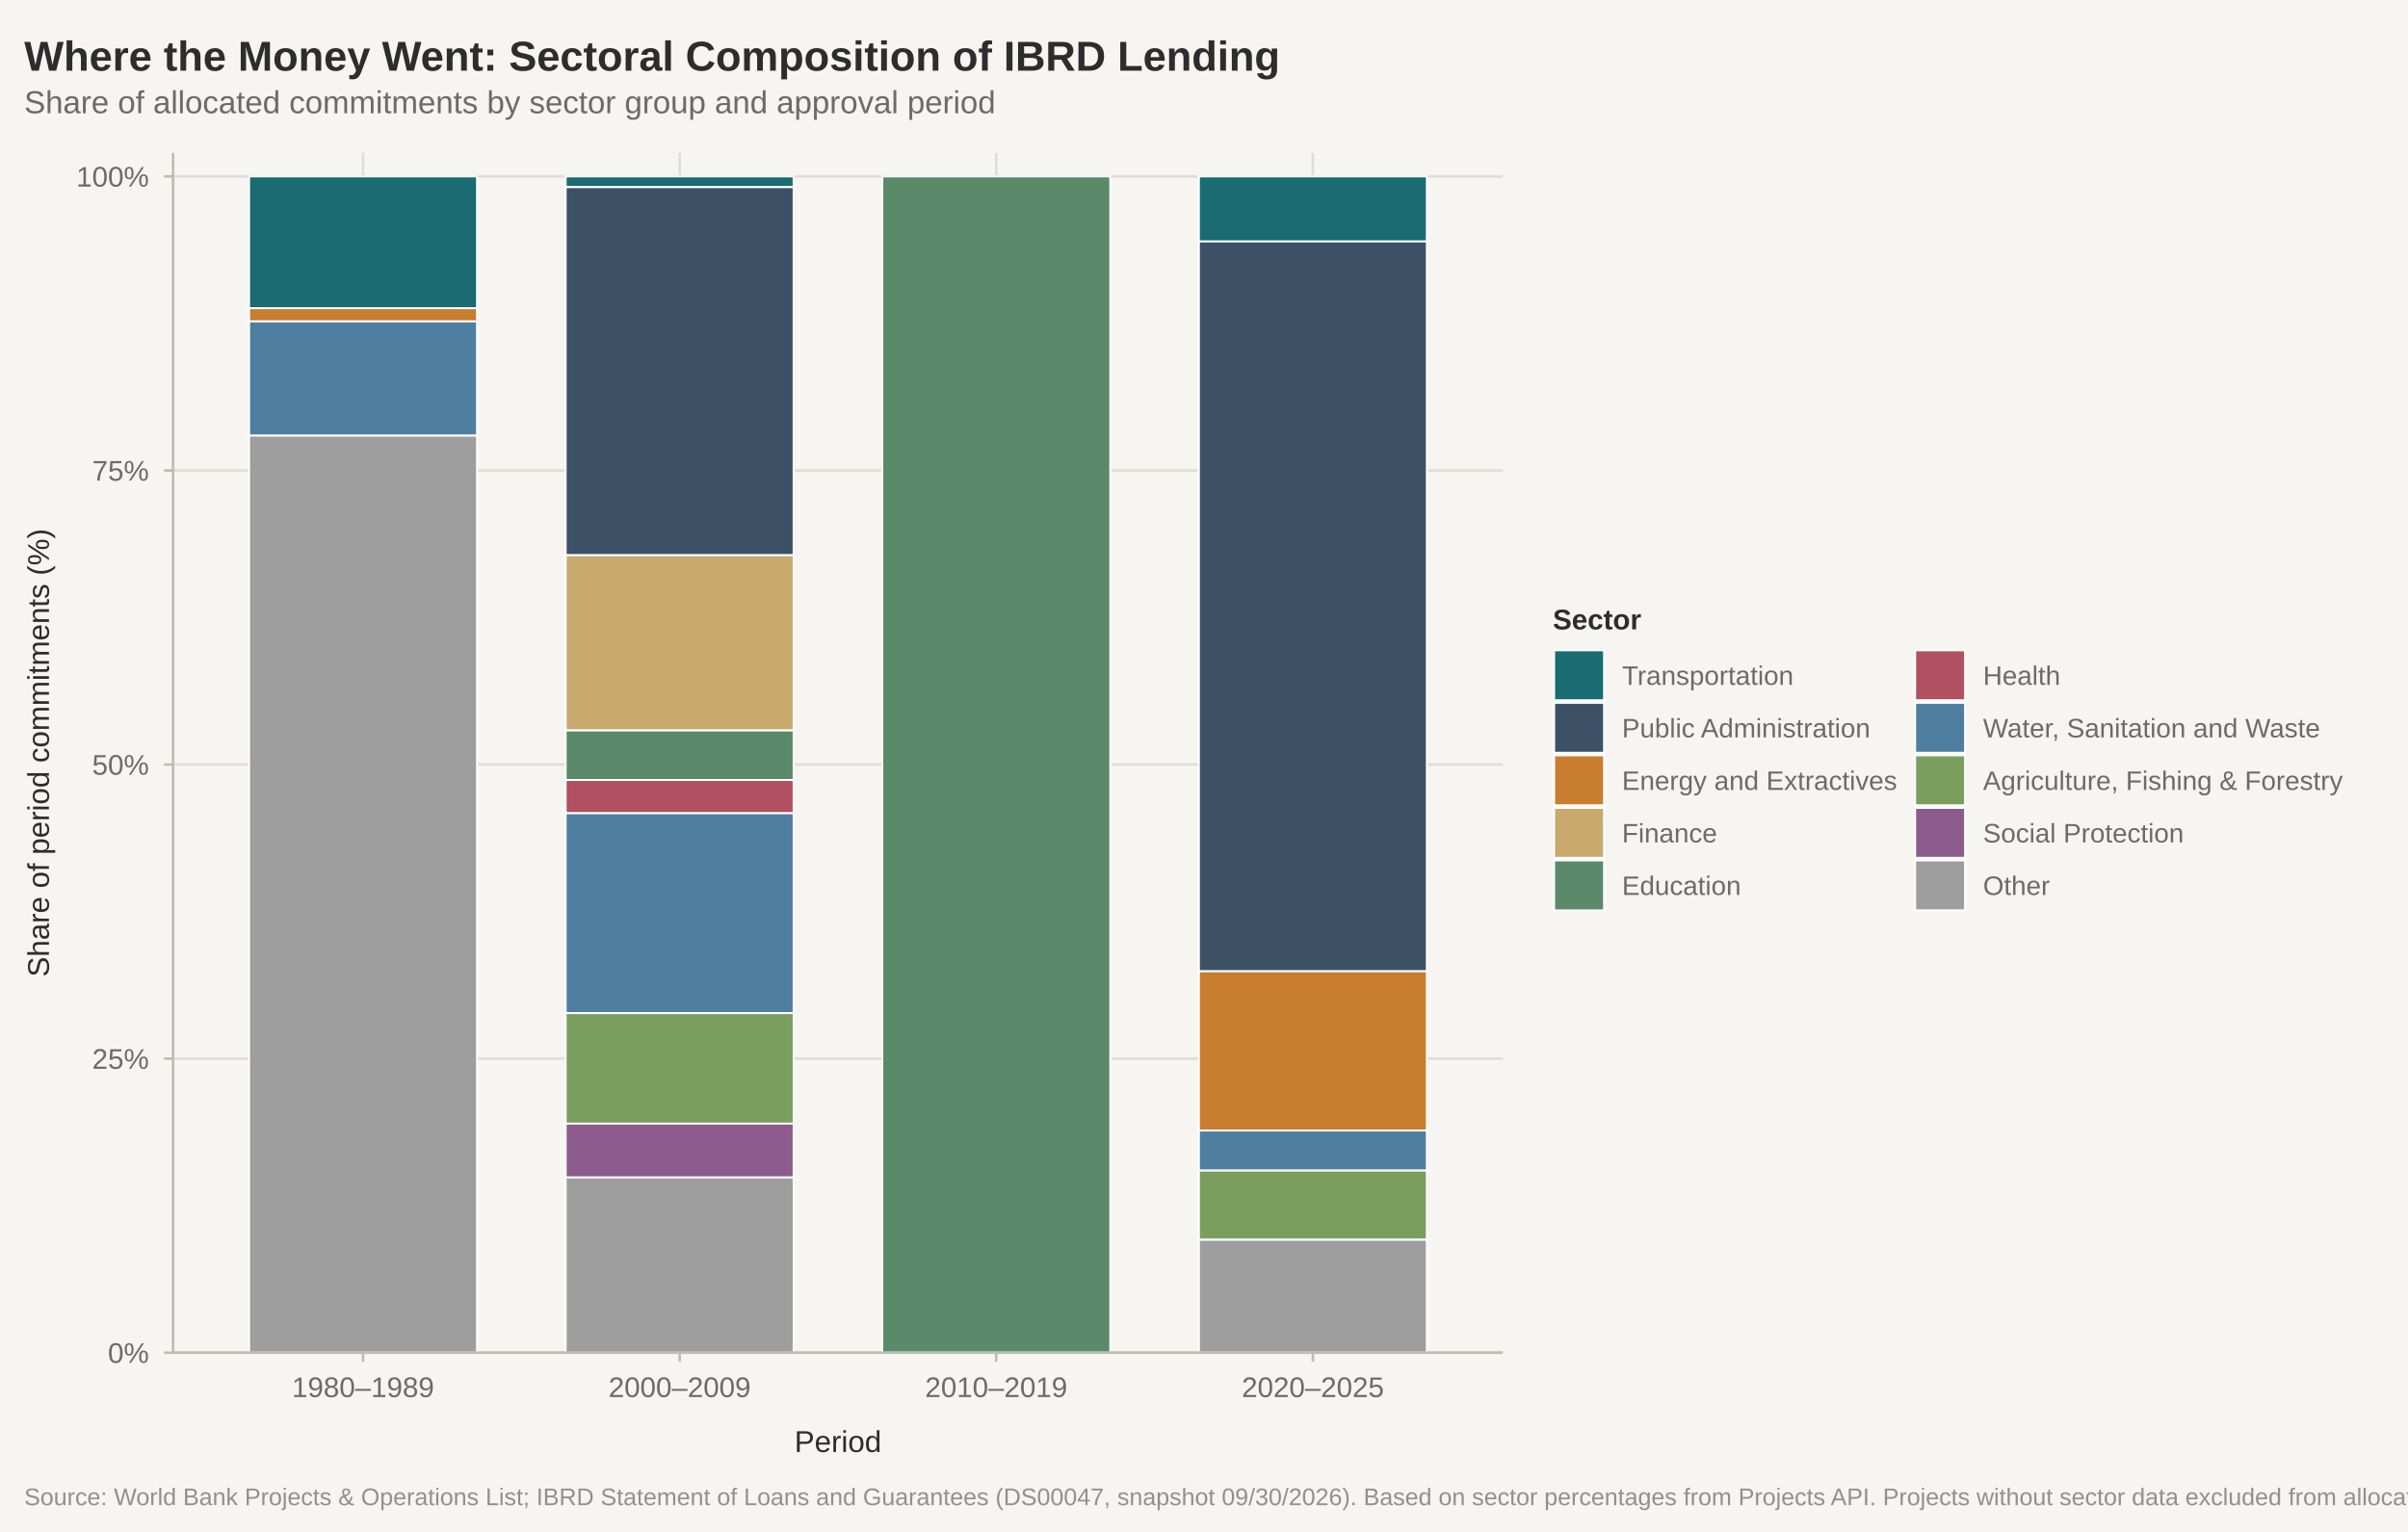
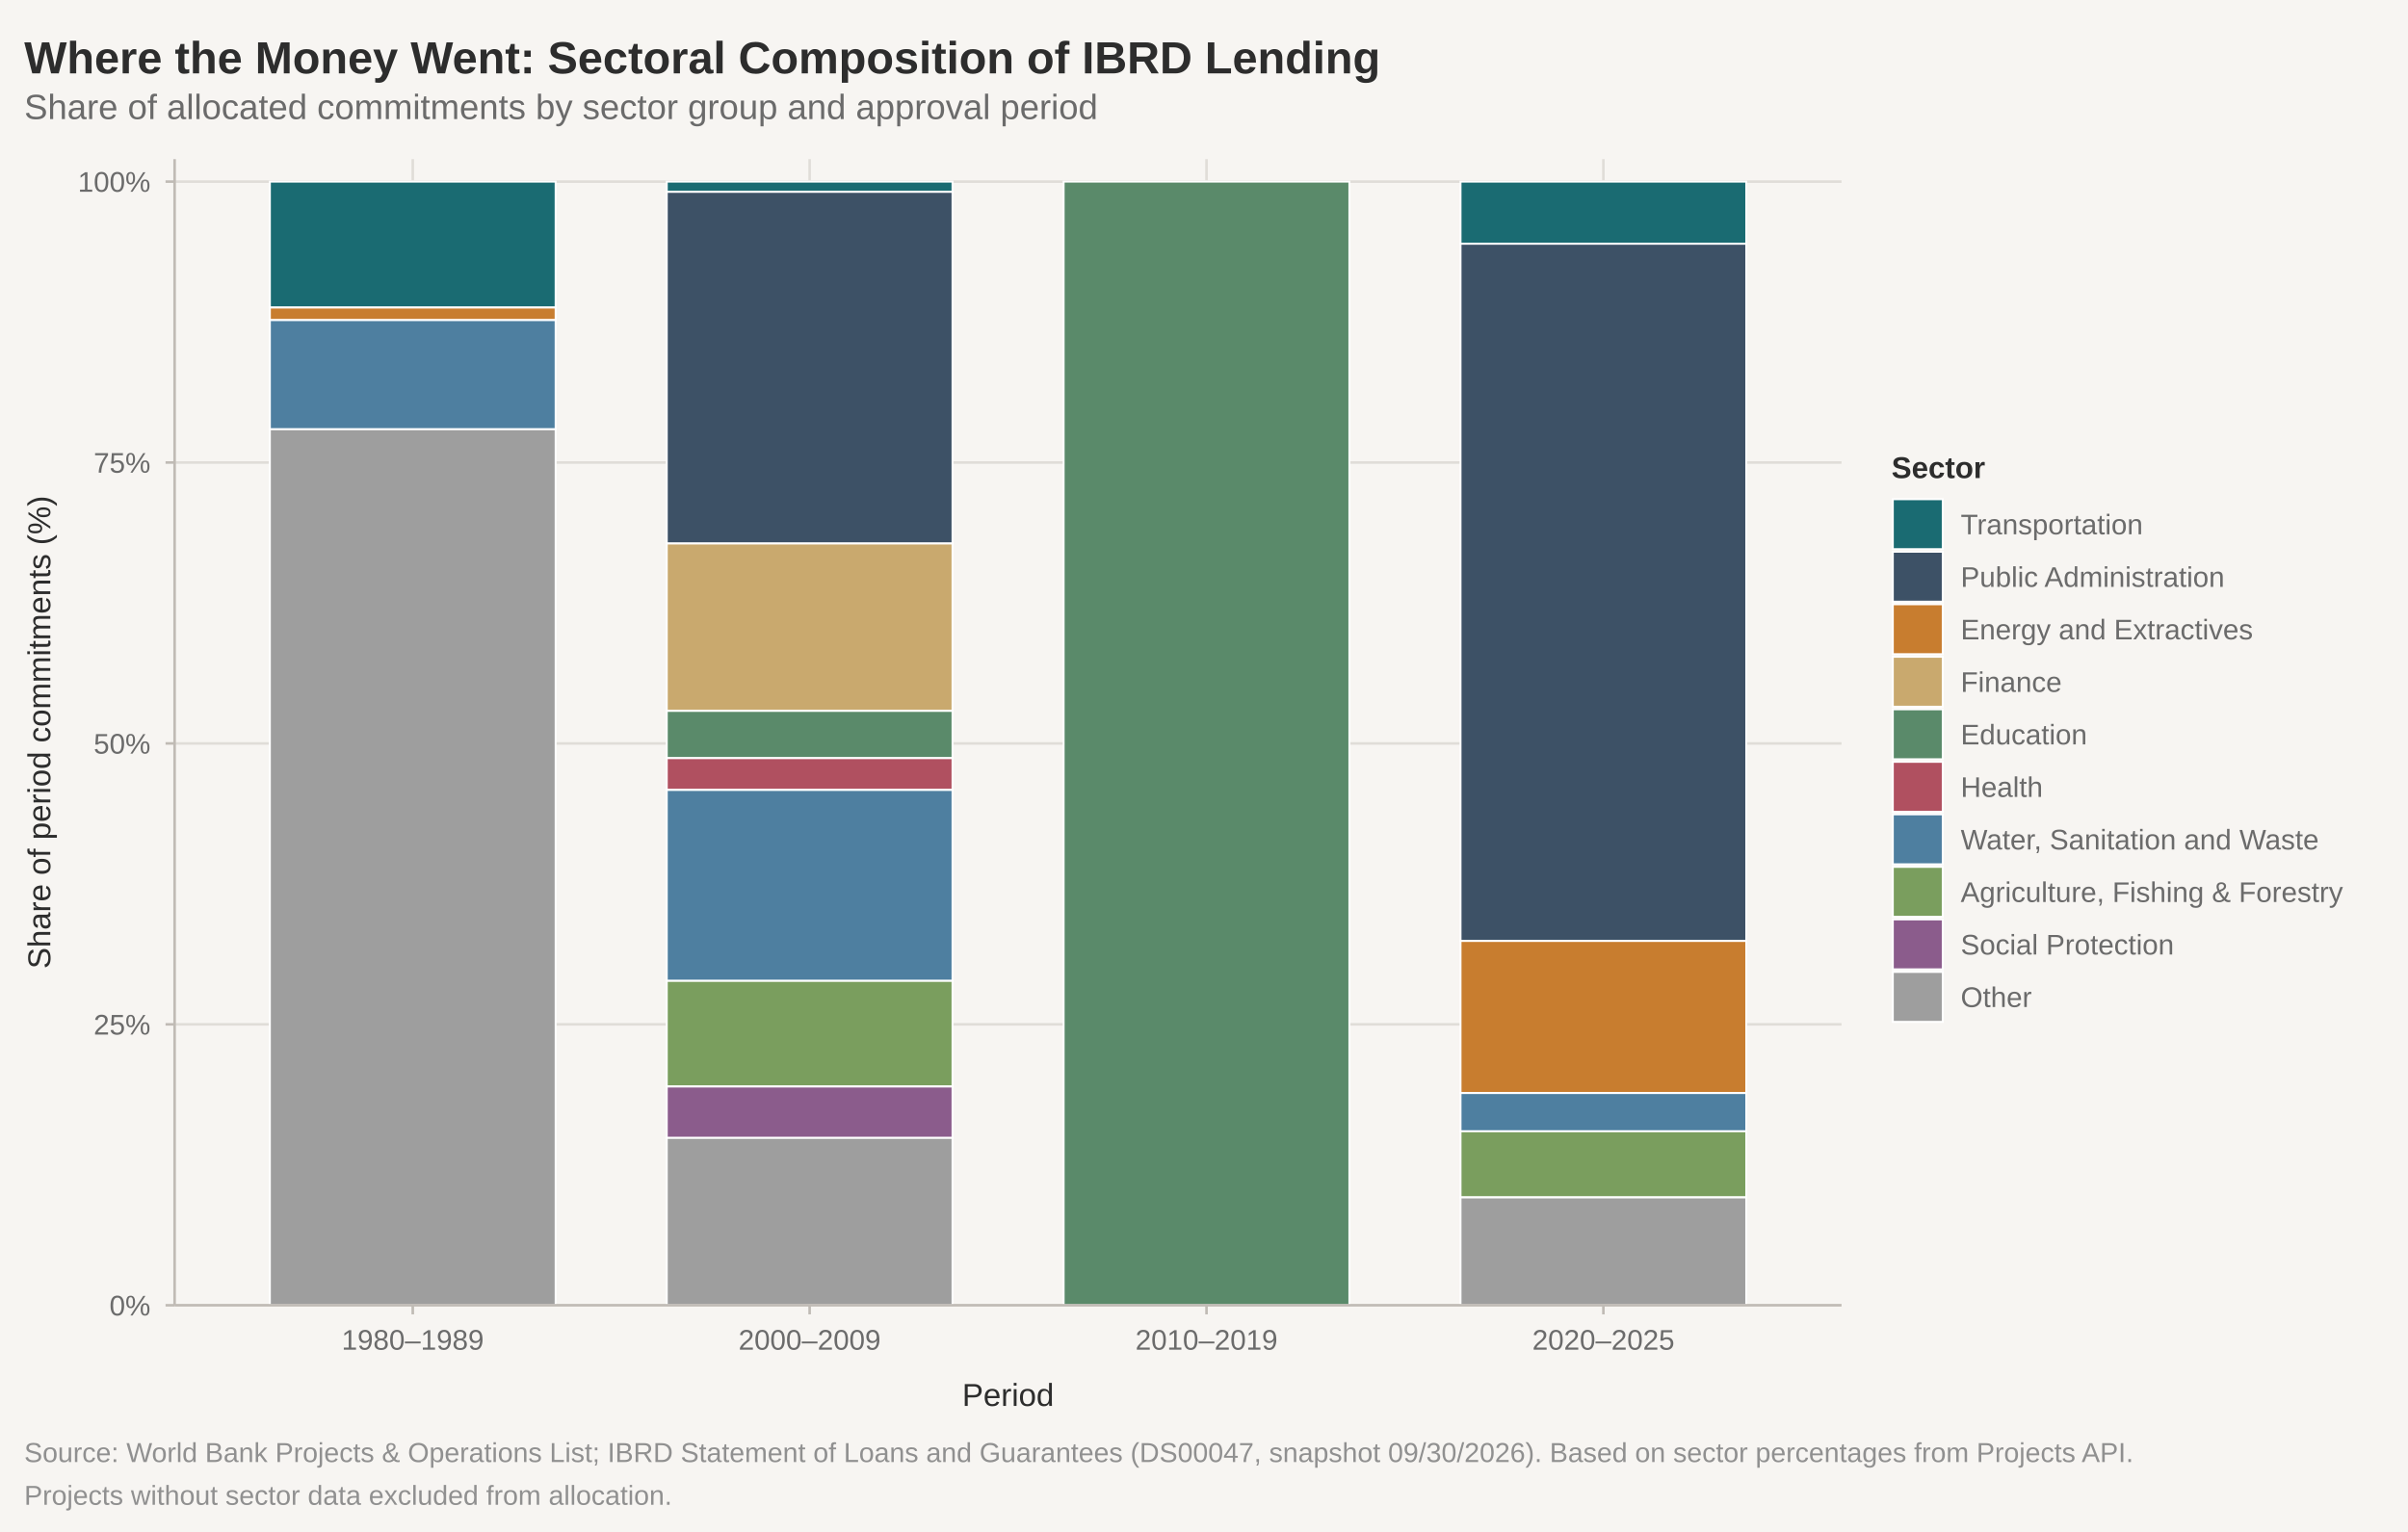
<svg xmlns="http://www.w3.org/2000/svg" class="svglite" width="792.00pt" height="504.00pt" viewBox="0 0 792.00 504.00">
  <defs>
    <style type="text/css">
    .svglite line, .svglite polyline, .svglite polygon, .svglite path, .svglite rect, .svglite circle {
      fill: none;
      stroke: #000000;
      stroke-linecap: round;
      stroke-linejoin: round;
      stroke-miterlimit: 10.00;
    }
    .svglite text {
      white-space: pre;
    }
  </style>
  </defs>
  <rect width="100%" height="100%" style="stroke: none; fill: #F7F5F2;" />
  <defs>
    <clipPath id="cpMC4wMHw3OTIuMDB8MC4wMHw1MDQuMDA=">
      <rect x="0.00" y="0.00" width="792.00" height="504.00" />
    </clipPath>
  </defs>
  <g clip-path="url(#cpMC4wMHw3OTIuMDB8MC4wMHw1MDQuMDA=)">
-     <rect x="0.00" y="0.00" width="792.00" height="504.00" style="stroke-width: 1.07; stroke: none; fill: #F7F5F2;" />
+     <rect x="0" y="-0" width="792.00" height="504.00" style="stroke-width: 1.07; stroke: none; fill: #F7F5F2;" />
  </g>
  <defs>
-     <clipPath id="cpNTYuOTN8NDk0LjI5fDUwLjMwfDQ0NS4wMw==">
-       <rect x="56.93" y="50.30" width="437.36" height="394.73" />
+     <clipPath id="cpNTcuNDN8NjA1LjY4fDUyLjM1fDQyOS40NA==">
+       <rect x="57.43" y="52.35" width="548.25" height="377.08" />
    </clipPath>
  </defs>
-   <g clip-path="url(#cpNTYuOTN8NDk0LjI5fDUwLjMwfDQ0NS4wMw==)">
-     <rect x="56.93" y="50.30" width="437.36" height="394.73" style="stroke-width: 1.07; stroke: none; fill: #F7F5F2;" />
-     <polyline points="56.93,445.03 494.29,445.03 " style="stroke-width: 0.85; stroke: #E0DDD8; stroke-linecap: butt;" />
-     <polyline points="56.93,348.29 494.29,348.29 " style="stroke-width: 0.85; stroke: #E0DDD8; stroke-linecap: butt;" />
-     <polyline points="56.93,251.54 494.29,251.54 " style="stroke-width: 0.85; stroke: #E0DDD8; stroke-linecap: butt;" />
-     <polyline points="56.93,154.79 494.29,154.79 " style="stroke-width: 0.85; stroke: #E0DDD8; stroke-linecap: butt;" />
-     <polyline points="56.93,58.04 494.29,58.04 " style="stroke-width: 0.85; stroke: #E0DDD8; stroke-linecap: butt;" />
-     <polyline points="119.41,445.03 119.41,50.30 " style="stroke-width: 0.85; stroke: #E0DDD8; stroke-linecap: butt;" />
-     <polyline points="223.54,445.03 223.54,50.30 " style="stroke-width: 0.85; stroke: #E0DDD8; stroke-linecap: butt;" />
-     <polyline points="327.67,445.03 327.67,50.30 " style="stroke-width: 0.85; stroke: #E0DDD8; stroke-linecap: butt;" />
-     <polyline points="431.81,445.03 431.81,50.30 " style="stroke-width: 0.85; stroke: #E0DDD8; stroke-linecap: butt;" />
-     <rect x="81.92" y="58.04" width="74.98" height="43.37" style="stroke-width: 0.64; stroke: #FFFFFF; stroke-linecap: butt; stroke-linejoin: miter; fill: #1A6B72;" />
-     <rect x="81.92" y="101.41" width="74.98" height="4.34" style="stroke-width: 0.64; stroke: #FFFFFF; stroke-linecap: butt; stroke-linejoin: miter; fill: #C87D2F;" />
-     <rect x="81.92" y="105.75" width="74.98" height="37.59" style="stroke-width: 0.64; stroke: #FFFFFF; stroke-linecap: butt; stroke-linejoin: miter; fill: #4E7FA0;" />
-     <rect x="81.92" y="143.33" width="74.98" height="301.70" style="stroke-width: 0.64; stroke: #FFFFFF; stroke-linecap: butt; stroke-linejoin: miter; fill: #9E9E9E;" />
-     <rect x="186.05" y="58.04" width="74.98" height="3.53" style="stroke-width: 0.64; stroke: #FFFFFF; stroke-linecap: butt; stroke-linejoin: miter; fill: #1A6B72;" />
-     <rect x="186.05" y="61.57" width="74.98" height="121.11" style="stroke-width: 0.64; stroke: #FFFFFF; stroke-linecap: butt; stroke-linejoin: miter; fill: #3D5166;" />
-     <rect x="186.05" y="182.68" width="74.98" height="57.65" style="stroke-width: 0.64; stroke: #FFFFFF; stroke-linecap: butt; stroke-linejoin: miter; fill: #C9A96E;" />
-     <rect x="186.05" y="240.33" width="74.98" height="16.28" style="stroke-width: 0.64; stroke: #FFFFFF; stroke-linecap: butt; stroke-linejoin: miter; fill: #5A8A6A;" />
-     <rect x="186.05" y="256.61" width="74.98" height="10.95" style="stroke-width: 0.64; stroke: #FFFFFF; stroke-linecap: butt; stroke-linejoin: miter; fill: #B05060;" />
-     <rect x="186.05" y="267.56" width="74.98" height="65.75" style="stroke-width: 0.64; stroke: #FFFFFF; stroke-linecap: butt; stroke-linejoin: miter; fill: #4E7FA0;" />
-     <rect x="186.05" y="333.31" width="74.98" height="36.37" style="stroke-width: 0.64; stroke: #FFFFFF; stroke-linecap: butt; stroke-linejoin: miter; fill: #7A9E5E;" />
-     <rect x="186.05" y="369.68" width="74.98" height="17.70" style="stroke-width: 0.64; stroke: #FFFFFF; stroke-linecap: butt; stroke-linejoin: miter; fill: #8B5C8C;" />
-     <rect x="186.05" y="387.39" width="74.98" height="57.65" style="stroke-width: 0.64; stroke: #FFFFFF; stroke-linecap: butt; stroke-linejoin: miter; fill: #9E9E9E;" />
-     <rect x="290.19" y="58.04" width="74.98" height="386.99" style="stroke-width: 0.64; stroke: #FFFFFF; stroke-linecap: butt; stroke-linejoin: miter; fill: #5A8A6A;" />
-     <rect x="394.32" y="58.04" width="74.98" height="21.41" style="stroke-width: 0.64; stroke: #FFFFFF; stroke-linecap: butt; stroke-linejoin: miter; fill: #1A6B72;" />
-     <rect x="394.32" y="79.45" width="74.98" height="240.11" style="stroke-width: 0.64; stroke: #FFFFFF; stroke-linecap: butt; stroke-linejoin: miter; fill: #3D5166;" />
-     <rect x="394.32" y="319.56" width="74.98" height="52.38" style="stroke-width: 0.64; stroke: #FFFFFF; stroke-linecap: butt; stroke-linejoin: miter; fill: #C87D2F;" />
-     <rect x="394.32" y="371.94" width="74.98" height="13.18" style="stroke-width: 0.64; stroke: #FFFFFF; stroke-linecap: butt; stroke-linejoin: miter; fill: #4E7FA0;" />
-     <rect x="394.32" y="385.12" width="74.98" height="22.76" style="stroke-width: 0.64; stroke: #FFFFFF; stroke-linecap: butt; stroke-linejoin: miter; fill: #7A9E5E;" />
-     <rect x="394.32" y="407.88" width="74.98" height="37.15" style="stroke-width: 0.64; stroke: #FFFFFF; stroke-linecap: butt; stroke-linejoin: miter; fill: #9E9E9E;" />
+   <g clip-path="url(#cpNTcuNDN8NjA1LjY4fDUyLjM1fDQyOS40NA==)">
+     <rect x="57.43" y="52.35" width="548.25" height="377.08" style="stroke-width: 1.07; stroke: none; fill: #F7F5F2;" />
+     <polyline points="57.43,429.44 605.68,429.44 " style="stroke-width: 0.85; stroke: #E0DDD8; stroke-linecap: butt;" />
+     <polyline points="57.43,337.01 605.68,337.01 " style="stroke-width: 0.85; stroke: #E0DDD8; stroke-linecap: butt;" />
+     <polyline points="57.43,244.59 605.68,244.59 " style="stroke-width: 0.85; stroke: #E0DDD8; stroke-linecap: butt;" />
+     <polyline points="57.43,152.17 605.68,152.17 " style="stroke-width: 0.85; stroke: #E0DDD8; stroke-linecap: butt;" />
+     <polyline points="57.43,59.75 605.68,59.75 " style="stroke-width: 0.85; stroke: #E0DDD8; stroke-linecap: butt;" />
+     <polyline points="135.76,429.44 135.76,52.35 " style="stroke-width: 0.85; stroke: #E0DDD8; stroke-linecap: butt;" />
+     <polyline points="266.29,429.44 266.29,52.35 " style="stroke-width: 0.85; stroke: #E0DDD8; stroke-linecap: butt;" />
+     <polyline points="396.83,429.44 396.83,52.35 " style="stroke-width: 0.85; stroke: #E0DDD8; stroke-linecap: butt;" />
+     <polyline points="527.36,429.44 527.36,52.35 " style="stroke-width: 0.85; stroke: #E0DDD8; stroke-linecap: butt;" />
+     <rect x="88.76" y="59.75" width="93.99" height="41.43" style="stroke-width: 0.64; stroke: #FFFFFF; stroke-linecap: butt; stroke-linejoin: miter; fill: #1A6B72;" />
+     <rect x="88.76" y="101.18" width="93.99" height="4.14" style="stroke-width: 0.64; stroke: #FFFFFF; stroke-linecap: butt; stroke-linejoin: miter; fill: #C87D2F;" />
+     <rect x="88.76" y="105.32" width="93.99" height="35.91" style="stroke-width: 0.64; stroke: #FFFFFF; stroke-linecap: butt; stroke-linejoin: miter; fill: #4E7FA0;" />
+     <rect x="88.76" y="141.23" width="93.99" height="288.21" style="stroke-width: 0.64; stroke: #FFFFFF; stroke-linecap: butt; stroke-linejoin: miter; fill: #9E9E9E;" />
+     <rect x="219.30" y="59.75" width="93.99" height="3.37" style="stroke-width: 0.64; stroke: #FFFFFF; stroke-linecap: butt; stroke-linejoin: miter; fill: #1A6B72;" />
+     <rect x="219.30" y="63.12" width="93.99" height="115.70" style="stroke-width: 0.64; stroke: #FFFFFF; stroke-linecap: butt; stroke-linejoin: miter; fill: #3D5166;" />
+     <rect x="219.30" y="178.81" width="93.99" height="55.07" style="stroke-width: 0.64; stroke: #FFFFFF; stroke-linecap: butt; stroke-linejoin: miter; fill: #C9A96E;" />
+     <rect x="219.30" y="233.88" width="93.99" height="15.55" style="stroke-width: 0.64; stroke: #FFFFFF; stroke-linecap: butt; stroke-linejoin: miter; fill: #5A8A6A;" />
+     <rect x="219.30" y="249.43" width="93.99" height="10.46" style="stroke-width: 0.64; stroke: #FFFFFF; stroke-linecap: butt; stroke-linejoin: miter; fill: #B05060;" />
+     <rect x="219.30" y="259.90" width="93.99" height="62.81" style="stroke-width: 0.64; stroke: #FFFFFF; stroke-linecap: butt; stroke-linejoin: miter; fill: #4E7FA0;" />
+     <rect x="219.30" y="322.71" width="93.99" height="34.75" style="stroke-width: 0.64; stroke: #FFFFFF; stroke-linecap: butt; stroke-linejoin: miter; fill: #7A9E5E;" />
+     <rect x="219.30" y="357.46" width="93.99" height="16.91" style="stroke-width: 0.64; stroke: #FFFFFF; stroke-linecap: butt; stroke-linejoin: miter; fill: #8B5C8C;" />
+     <rect x="219.30" y="374.37" width="93.99" height="55.07" style="stroke-width: 0.64; stroke: #FFFFFF; stroke-linecap: butt; stroke-linejoin: miter; fill: #9E9E9E;" />
+     <rect x="349.83" y="59.75" width="93.99" height="369.69" style="stroke-width: 0.64; stroke: #FFFFFF; stroke-linecap: butt; stroke-linejoin: miter; fill: #5A8A6A;" />
+     <rect x="480.37" y="59.75" width="93.99" height="20.46" style="stroke-width: 0.64; stroke: #FFFFFF; stroke-linecap: butt; stroke-linejoin: miter; fill: #1A6B72;" />
+     <rect x="480.37" y="80.20" width="93.99" height="229.37" style="stroke-width: 0.64; stroke: #FFFFFF; stroke-linecap: butt; stroke-linejoin: miter; fill: #3D5166;" />
+     <rect x="480.37" y="309.57" width="93.99" height="50.04" style="stroke-width: 0.64; stroke: #FFFFFF; stroke-linecap: butt; stroke-linejoin: miter; fill: #C87D2F;" />
+     <rect x="480.37" y="359.61" width="93.99" height="12.59" style="stroke-width: 0.64; stroke: #FFFFFF; stroke-linecap: butt; stroke-linejoin: miter; fill: #4E7FA0;" />
+     <rect x="480.37" y="372.20" width="93.99" height="21.74" style="stroke-width: 0.64; stroke: #FFFFFF; stroke-linecap: butt; stroke-linejoin: miter; fill: #7A9E5E;" />
+     <rect x="480.37" y="393.94" width="93.99" height="35.49" style="stroke-width: 0.64; stroke: #FFFFFF; stroke-linecap: butt; stroke-linejoin: miter; fill: #9E9E9E;" />
  </g>
  <g clip-path="url(#cpMC4wMHw3OTIuMDB8MC4wMHw1MDQuMDA=)">
-     <polyline points="56.93,445.03 56.93,50.30 " style="stroke-width: 0.85; stroke: #C0BBB5; stroke-linecap: butt;" />
-     <text x="49.01" y="448.38" text-anchor="end" style="font-size: 9.35px;fill: #6B6B6B; font-family: &quot;Arial&quot;;" textLength="13.51px" lengthAdjust="spacingAndGlyphs">0%</text>
-     <text x="49.01" y="351.63" text-anchor="end" style="font-size: 9.35px;fill: #6B6B6B; font-family: &quot;Arial&quot;;" textLength="18.71px" lengthAdjust="spacingAndGlyphs">25%</text>
-     <text x="49.01" y="254.88" text-anchor="end" style="font-size: 9.35px;fill: #6B6B6B; font-family: &quot;Arial&quot;;" textLength="18.71px" lengthAdjust="spacingAndGlyphs">50%</text>
-     <text x="49.01" y="158.13" text-anchor="end" style="font-size: 9.35px;fill: #6B6B6B; font-family: &quot;Arial&quot;;" textLength="18.71px" lengthAdjust="spacingAndGlyphs">75%</text>
-     <text x="49.01" y="61.39" text-anchor="end" style="font-size: 9.35px;fill: #6B6B6B; font-family: &quot;Arial&quot;;" textLength="23.90px" lengthAdjust="spacingAndGlyphs">100%</text>
-     <polyline points="53.94,445.03 56.93,445.03 " style="stroke-width: 0.85; stroke: #C0BBB5; stroke-linecap: butt;" />
-     <polyline points="53.94,348.29 56.93,348.29 " style="stroke-width: 0.85; stroke: #C0BBB5; stroke-linecap: butt;" />
-     <polyline points="53.94,251.54 56.93,251.54 " style="stroke-width: 0.85; stroke: #C0BBB5; stroke-linecap: butt;" />
-     <polyline points="53.94,154.79 56.93,154.79 " style="stroke-width: 0.85; stroke: #C0BBB5; stroke-linecap: butt;" />
-     <polyline points="53.94,58.04 56.93,58.04 " style="stroke-width: 0.85; stroke: #C0BBB5; stroke-linecap: butt;" />
-     <polyline points="56.93,445.03 494.29,445.03 " style="stroke-width: 0.85; stroke: #C0BBB5; stroke-linecap: butt;" />
-     <polyline points="119.41,448.02 119.41,445.03 " style="stroke-width: 0.85; stroke: #C0BBB5; stroke-linecap: butt;" />
-     <polyline points="223.54,448.02 223.54,445.03 " style="stroke-width: 0.85; stroke: #C0BBB5; stroke-linecap: butt;" />
-     <polyline points="327.67,448.02 327.67,445.03 " style="stroke-width: 0.85; stroke: #C0BBB5; stroke-linecap: butt;" />
-     <polyline points="431.81,448.02 431.81,445.03 " style="stroke-width: 0.85; stroke: #C0BBB5; stroke-linecap: butt;" />
-     <text x="119.41" y="459.64" text-anchor="middle" style="font-size: 9.35px;fill: #6B6B6B; font-family: &quot;Arial&quot;;" textLength="46.79px" lengthAdjust="spacingAndGlyphs">1980–1989</text>
-     <text x="223.54" y="459.64" text-anchor="middle" style="font-size: 9.35px;fill: #6B6B6B; font-family: &quot;Arial&quot;;" textLength="46.79px" lengthAdjust="spacingAndGlyphs">2000–2009</text>
-     <text x="327.67" y="459.64" text-anchor="middle" style="font-size: 9.35px;fill: #6B6B6B; font-family: &quot;Arial&quot;;" textLength="46.79px" lengthAdjust="spacingAndGlyphs">2010–2019</text>
-     <text x="431.81" y="459.64" text-anchor="middle" style="font-size: 9.35px;fill: #6B6B6B; font-family: &quot;Arial&quot;;" textLength="46.79px" lengthAdjust="spacingAndGlyphs">2020–2025</text>
-     <text x="275.61" y="477.70" text-anchor="middle" style="font-size: 9.90px;fill: #2D2D2D; font-family: &quot;Arial&quot;;" textLength="28.59px" lengthAdjust="spacingAndGlyphs">Period</text>
-     <text transform="translate(16.10,247.67) rotate(-90)" text-anchor="middle" style="font-size: 9.90px;fill: #2D2D2D; font-family: &quot;Arial&quot;;" textLength="147.36px" lengthAdjust="spacingAndGlyphs">Share of period commitments (%)</text>
-     <rect x="505.24" y="193.91" width="270.81" height="111.49" style="stroke-width: 1.07; stroke: none; fill: #F7F5F2;" />
-     <text x="510.72" y="207.07" style="font-size: 9.35px; font-weight: bold;fill: #2D2D2D; font-family: &quot;Arial&quot;;" textLength="29.09px" lengthAdjust="spacingAndGlyphs">Sector</text>
-     <rect x="510.72" y="213.53" width="17.28" height="17.28" style="stroke-width: 1.07; stroke: none; fill: #F7F5F2;" />
-     <rect x="511.15" y="213.95" width="16.43" height="16.43" style="stroke-width: 0.64; stroke: #FFFFFF; stroke-linecap: butt; stroke-linejoin: miter; fill: #1A6B72;" />
-     <rect x="510.72" y="230.81" width="17.28" height="17.28" style="stroke-width: 1.07; stroke: none; fill: #F7F5F2;" />
-     <rect x="511.15" y="231.23" width="16.43" height="16.43" style="stroke-width: 0.64; stroke: #FFFFFF; stroke-linecap: butt; stroke-linejoin: miter; fill: #3D5166;" />
-     <rect x="510.72" y="248.09" width="17.28" height="17.28" style="stroke-width: 1.07; stroke: none; fill: #F7F5F2;" />
-     <rect x="511.15" y="248.51" width="16.43" height="16.43" style="stroke-width: 0.64; stroke: #FFFFFF; stroke-linecap: butt; stroke-linejoin: miter; fill: #C87D2F;" />
-     <rect x="510.72" y="265.37" width="17.28" height="17.28" style="stroke-width: 1.07; stroke: none; fill: #F7F5F2;" />
-     <rect x="511.15" y="265.79" width="16.43" height="16.43" style="stroke-width: 0.64; stroke: #FFFFFF; stroke-linecap: butt; stroke-linejoin: miter; fill: #C9A96E;" />
-     <rect x="510.72" y="282.65" width="17.28" height="17.28" style="stroke-width: 1.07; stroke: none; fill: #F7F5F2;" />
-     <rect x="511.15" y="283.07" width="16.43" height="16.43" style="stroke-width: 0.64; stroke: #FFFFFF; stroke-linecap: butt; stroke-linejoin: miter; fill: #5A8A6A;" />
-     <rect x="629.47" y="213.53" width="17.28" height="17.28" style="stroke-width: 1.07; stroke: none; fill: #F7F5F2;" />
-     <rect x="629.89" y="213.95" width="16.43" height="16.43" style="stroke-width: 0.64; stroke: #FFFFFF; stroke-linecap: butt; stroke-linejoin: miter; fill: #B05060;" />
-     <rect x="629.47" y="230.81" width="17.28" height="17.28" style="stroke-width: 1.07; stroke: none; fill: #F7F5F2;" />
-     <rect x="629.89" y="231.23" width="16.43" height="16.43" style="stroke-width: 0.64; stroke: #FFFFFF; stroke-linecap: butt; stroke-linejoin: miter; fill: #4E7FA0;" />
-     <rect x="629.47" y="248.09" width="17.28" height="17.28" style="stroke-width: 1.07; stroke: none; fill: #F7F5F2;" />
-     <rect x="629.89" y="248.51" width="16.43" height="16.43" style="stroke-width: 0.64; stroke: #FFFFFF; stroke-linecap: butt; stroke-linejoin: miter; fill: #7A9E5E;" />
-     <rect x="629.47" y="265.37" width="17.28" height="17.28" style="stroke-width: 1.07; stroke: none; fill: #F7F5F2;" />
-     <rect x="629.89" y="265.79" width="16.43" height="16.43" style="stroke-width: 0.64; stroke: #FFFFFF; stroke-linecap: butt; stroke-linejoin: miter; fill: #8B5C8C;" />
-     <rect x="629.47" y="282.65" width="17.28" height="17.28" style="stroke-width: 1.07; stroke: none; fill: #F7F5F2;" />
-     <rect x="629.89" y="283.07" width="16.43" height="16.43" style="stroke-width: 0.64; stroke: #FFFFFF; stroke-linecap: butt; stroke-linejoin: miter; fill: #9E9E9E;" />
-     <text x="533.48" y="225.32" style="font-size: 8.80px;fill: #6B6B6B; font-family: &quot;Arial&quot;;" textLength="56.43px" lengthAdjust="spacingAndGlyphs">Transportation</text>
-     <text x="533.48" y="242.60" style="font-size: 8.80px;fill: #6B6B6B; font-family: &quot;Arial&quot;;" textLength="81.68px" lengthAdjust="spacingAndGlyphs">Public Administration</text>
-     <text x="533.48" y="259.88" style="font-size: 8.80px;fill: #6B6B6B; font-family: &quot;Arial&quot;;" textLength="90.50px" lengthAdjust="spacingAndGlyphs">Energy and Extractives</text>
-     <text x="533.48" y="277.16" style="font-size: 8.80px;fill: #6B6B6B; font-family: &quot;Arial&quot;;" textLength="31.31px" lengthAdjust="spacingAndGlyphs">Finance</text>
-     <text x="533.48" y="294.44" style="font-size: 8.80px;fill: #6B6B6B; font-family: &quot;Arial&quot;;" textLength="39.15px" lengthAdjust="spacingAndGlyphs">Education</text>
-     <text x="652.23" y="225.32" style="font-size: 8.80px;fill: #6B6B6B; font-family: &quot;Arial&quot;;" textLength="25.44px" lengthAdjust="spacingAndGlyphs">Health</text>
-     <text x="652.23" y="242.60" style="font-size: 8.80px;fill: #6B6B6B; font-family: &quot;Arial&quot;;" textLength="110.91px" lengthAdjust="spacingAndGlyphs">Water, Sanitation and Waste</text>
-     <text x="652.23" y="259.88" style="font-size: 8.80px;fill: #6B6B6B; font-family: &quot;Arial&quot;;" textLength="118.35px" lengthAdjust="spacingAndGlyphs">Agriculture, Fishing &amp; Forestry</text>
-     <text x="652.23" y="277.16" style="font-size: 8.80px;fill: #6B6B6B; font-family: &quot;Arial&quot;;" textLength="66.04px" lengthAdjust="spacingAndGlyphs">Social Protection</text>
-     <text x="652.23" y="294.44" style="font-size: 8.80px;fill: #6B6B6B; font-family: &quot;Arial&quot;;" textLength="22.02px" lengthAdjust="spacingAndGlyphs">Other</text>
-     <text x="7.97" y="37.25" style="font-size: 10.45px;fill: #6B6B6B; font-family: &quot;Arial&quot;;" textLength="319.10px" lengthAdjust="spacingAndGlyphs">Share of allocated commitments by sector group and approval period</text>
-     <text x="7.97" y="23.24" style="font-size: 13.75px; font-weight: bold;fill: #2D2D2D; font-family: &quot;Arial&quot;;" textLength="413.11px" lengthAdjust="spacingAndGlyphs">Where the Money Went: Sectoral Composition of IBRD Lending</text>
-     <text x="7.97" y="495.20" style="font-size: 7.92px;fill: #909090; font-family: &quot;Arial&quot;;" textLength="797.20px" lengthAdjust="spacingAndGlyphs">Source: World Bank Projects &amp; Operations List; IBRD Statement of Loans and Guarantees (DS00047, snapshot 09/30/2026). Based on sector percentages from Projects API. Projects without sector data excluded from allocation.</text>
+     <polyline points="57.43,429.44 57.43,52.35 " style="stroke-width: 0.85; stroke: #C0BBB5; stroke-linecap: butt;" />
+     <text x="49.51" y="432.78" text-anchor="end" style="font-size: 9.35px;fill: #6B6B6B; font-family: &quot;Arial&quot;;" textLength="13.51px" lengthAdjust="spacingAndGlyphs">0%</text>
+     <text x="49.51" y="340.36" text-anchor="end" style="font-size: 9.35px;fill: #6B6B6B; font-family: &quot;Arial&quot;;" textLength="18.71px" lengthAdjust="spacingAndGlyphs">25%</text>
+     <text x="49.51" y="247.94" text-anchor="end" style="font-size: 9.35px;fill: #6B6B6B; font-family: &quot;Arial&quot;;" textLength="18.71px" lengthAdjust="spacingAndGlyphs">50%</text>
+     <text x="49.51" y="155.51" text-anchor="end" style="font-size: 9.35px;fill: #6B6B6B; font-family: &quot;Arial&quot;;" textLength="18.71px" lengthAdjust="spacingAndGlyphs">75%</text>
+     <text x="49.51" y="63.09" text-anchor="end" style="font-size: 9.35px;fill: #6B6B6B; font-family: &quot;Arial&quot;;" textLength="23.90px" lengthAdjust="spacingAndGlyphs">100%</text>
+     <polyline points="54.45,429.44 57.43,429.44 " style="stroke-width: 0.85; stroke: #C0BBB5; stroke-linecap: butt;" />
+     <polyline points="54.45,337.01 57.43,337.01 " style="stroke-width: 0.85; stroke: #C0BBB5; stroke-linecap: butt;" />
+     <polyline points="54.45,244.59 57.43,244.59 " style="stroke-width: 0.85; stroke: #C0BBB5; stroke-linecap: butt;" />
+     <polyline points="54.45,152.17 57.43,152.17 " style="stroke-width: 0.85; stroke: #C0BBB5; stroke-linecap: butt;" />
+     <polyline points="54.45,59.75 57.43,59.75 " style="stroke-width: 0.85; stroke: #C0BBB5; stroke-linecap: butt;" />
+     <polyline points="57.43,429.44 605.68,429.44 " style="stroke-width: 0.85; stroke: #C0BBB5; stroke-linecap: butt;" />
+     <polyline points="135.76,432.43 135.76,429.44 " style="stroke-width: 0.85; stroke: #C0BBB5; stroke-linecap: butt;" />
+     <polyline points="266.29,432.43 266.29,429.44 " style="stroke-width: 0.85; stroke: #C0BBB5; stroke-linecap: butt;" />
+     <polyline points="396.83,432.43 396.83,429.44 " style="stroke-width: 0.85; stroke: #C0BBB5; stroke-linecap: butt;" />
+     <polyline points="527.36,432.43 527.36,429.44 " style="stroke-width: 0.85; stroke: #C0BBB5; stroke-linecap: butt;" />
+     <text x="135.76" y="444.05" text-anchor="middle" style="font-size: 9.35px;fill: #6B6B6B; font-family: &quot;Arial&quot;;" textLength="46.79px" lengthAdjust="spacingAndGlyphs">1980–1989</text>
+     <text x="266.29" y="444.05" text-anchor="middle" style="font-size: 9.35px;fill: #6B6B6B; font-family: &quot;Arial&quot;;" textLength="46.79px" lengthAdjust="spacingAndGlyphs">2000–2009</text>
+     <text x="396.83" y="444.05" text-anchor="middle" style="font-size: 9.35px;fill: #6B6B6B; font-family: &quot;Arial&quot;;" textLength="46.79px" lengthAdjust="spacingAndGlyphs">2010–2019</text>
+     <text x="527.36" y="444.05" text-anchor="middle" style="font-size: 9.35px;fill: #6B6B6B; font-family: &quot;Arial&quot;;" textLength="46.79px" lengthAdjust="spacingAndGlyphs">2020–2025</text>
+     <text x="331.56" y="462.55" text-anchor="middle" style="font-size: 10.45px;fill: #2D2D2D; font-family: &quot;Arial&quot;;" textLength="30.17px" lengthAdjust="spacingAndGlyphs">Period</text>
+     <text transform="translate(16.54,240.90) rotate(-90)" text-anchor="middle" style="font-size: 10.45px;fill: #2D2D2D; font-family: &quot;Arial&quot;;" textLength="155.47px" lengthAdjust="spacingAndGlyphs">Share of period commitments (%)</text>
+     <rect x="616.64" y="143.69" width="159.42" height="198.40" style="stroke-width: 1.07; stroke: none; fill: #F7F5F2;" />
+     <text x="622.12" y="157.29" style="font-size: 9.90px; font-weight: bold;fill: #2D2D2D; font-family: &quot;Arial&quot;;" textLength="30.79px" lengthAdjust="spacingAndGlyphs">Sector</text>
+     <rect x="622.12" y="163.81" width="17.28" height="17.28" style="stroke-width: 1.07; stroke: none; fill: #F7F5F2;" />
+     <rect x="622.55" y="164.24" width="16.43" height="16.43" style="stroke-width: 0.64; stroke: #FFFFFF; stroke-linecap: butt; stroke-linejoin: miter; fill: #1A6B72;" />
+     <rect x="622.12" y="181.09" width="17.28" height="17.28" style="stroke-width: 1.07; stroke: none; fill: #F7F5F2;" />
+     <rect x="622.55" y="181.52" width="16.43" height="16.43" style="stroke-width: 0.64; stroke: #FFFFFF; stroke-linecap: butt; stroke-linejoin: miter; fill: #3D5166;" />
+     <rect x="622.12" y="198.37" width="17.28" height="17.28" style="stroke-width: 1.07; stroke: none; fill: #F7F5F2;" />
+     <rect x="622.55" y="198.80" width="16.43" height="16.43" style="stroke-width: 0.64; stroke: #FFFFFF; stroke-linecap: butt; stroke-linejoin: miter; fill: #C87D2F;" />
+     <rect x="622.12" y="215.65" width="17.28" height="17.28" style="stroke-width: 1.07; stroke: none; fill: #F7F5F2;" />
+     <rect x="622.55" y="216.08" width="16.43" height="16.43" style="stroke-width: 0.64; stroke: #FFFFFF; stroke-linecap: butt; stroke-linejoin: miter; fill: #C9A96E;" />
+     <rect x="622.12" y="232.93" width="17.28" height="17.28" style="stroke-width: 1.07; stroke: none; fill: #F7F5F2;" />
+     <rect x="622.55" y="233.36" width="16.43" height="16.43" style="stroke-width: 0.64; stroke: #FFFFFF; stroke-linecap: butt; stroke-linejoin: miter; fill: #5A8A6A;" />
+     <rect x="622.12" y="250.21" width="17.28" height="17.28" style="stroke-width: 1.07; stroke: none; fill: #F7F5F2;" />
+     <rect x="622.55" y="250.64" width="16.43" height="16.43" style="stroke-width: 0.64; stroke: #FFFFFF; stroke-linecap: butt; stroke-linejoin: miter; fill: #B05060;" />
+     <rect x="622.12" y="267.49" width="17.28" height="17.28" style="stroke-width: 1.07; stroke: none; fill: #F7F5F2;" />
+     <rect x="622.55" y="267.92" width="16.43" height="16.43" style="stroke-width: 0.64; stroke: #FFFFFF; stroke-linecap: butt; stroke-linejoin: miter; fill: #4E7FA0;" />
+     <rect x="622.12" y="284.77" width="17.28" height="17.28" style="stroke-width: 1.07; stroke: none; fill: #F7F5F2;" />
+     <rect x="622.55" y="285.20" width="16.43" height="16.43" style="stroke-width: 0.64; stroke: #FFFFFF; stroke-linecap: butt; stroke-linejoin: miter; fill: #7A9E5E;" />
+     <rect x="622.12" y="302.05" width="17.28" height="17.28" style="stroke-width: 1.07; stroke: none; fill: #F7F5F2;" />
+     <rect x="622.55" y="302.48" width="16.43" height="16.43" style="stroke-width: 0.64; stroke: #FFFFFF; stroke-linecap: butt; stroke-linejoin: miter; fill: #8B5C8C;" />
+     <rect x="622.12" y="319.33" width="17.28" height="17.28" style="stroke-width: 1.07; stroke: none; fill: #F7F5F2;" />
+     <rect x="622.55" y="319.76" width="16.43" height="16.43" style="stroke-width: 0.64; stroke: #FFFFFF; stroke-linecap: butt; stroke-linejoin: miter; fill: #9E9E9E;" />
+     <text x="644.88" y="175.79" style="font-size: 9.35px;fill: #6B6B6B; font-family: &quot;Arial&quot;;" textLength="59.92px" lengthAdjust="spacingAndGlyphs">Transportation</text>
+     <text x="644.88" y="193.07" style="font-size: 9.35px;fill: #6B6B6B; font-family: &quot;Arial&quot;;" textLength="86.75px" lengthAdjust="spacingAndGlyphs">Public Administration</text>
+     <text x="644.88" y="210.35" style="font-size: 9.35px;fill: #6B6B6B; font-family: &quot;Arial&quot;;" textLength="96.11px" lengthAdjust="spacingAndGlyphs">Energy and Extractives</text>
+     <text x="644.88" y="227.63" style="font-size: 9.35px;fill: #6B6B6B; font-family: &quot;Arial&quot;;" textLength="33.25px" lengthAdjust="spacingAndGlyphs">Finance</text>
+     <text x="644.88" y="244.91" style="font-size: 9.35px;fill: #6B6B6B; font-family: &quot;Arial&quot;;" textLength="41.57px" lengthAdjust="spacingAndGlyphs">Education</text>
+     <text x="644.88" y="262.19" style="font-size: 9.35px;fill: #6B6B6B; font-family: &quot;Arial&quot;;" textLength="27.01px" lengthAdjust="spacingAndGlyphs">Health</text>
+     <text x="644.88" y="279.47" style="font-size: 9.35px;fill: #6B6B6B; font-family: &quot;Arial&quot;;" textLength="117.77px" lengthAdjust="spacingAndGlyphs">Water, Sanitation and Waste</text>
+     <text x="644.88" y="296.75" style="font-size: 9.35px;fill: #6B6B6B; font-family: &quot;Arial&quot;;" textLength="125.70px" lengthAdjust="spacingAndGlyphs">Agriculture, Fishing &amp; Forestry</text>
+     <text x="644.88" y="314.03" style="font-size: 9.35px;fill: #6B6B6B; font-family: &quot;Arial&quot;;" textLength="70.14px" lengthAdjust="spacingAndGlyphs">Social Protection</text>
+     <text x="644.88" y="331.31" style="font-size: 9.35px;fill: #6B6B6B; font-family: &quot;Arial&quot;;" textLength="23.38px" lengthAdjust="spacingAndGlyphs">Other</text>
+     <text x="7.97" y="39.18" style="font-size: 11.55px;fill: #6B6B6B; font-family: &quot;Arial&quot;;" textLength="353.07px" lengthAdjust="spacingAndGlyphs">Share of allocated commitments by sector group and approval period</text>
+     <text x="7.97" y="24.15" style="font-size: 14.85px; font-weight: bold;fill: #2D2D2D; font-family: &quot;Arial&quot;;" textLength="446.03px" lengthAdjust="spacingAndGlyphs">Where the Money Went: Sectoral Composition of IBRD Lending</text>
+     <text x="7.97" y="481.01" style="font-size: 9.02px;fill: #909090; font-family: &quot;Arial&quot;;" textLength="693.22px" lengthAdjust="spacingAndGlyphs">Source: World Bank Projects &amp; Operations List; IBRD Statement of Loans and Guarantees (DS00047, snapshot 09/30/2026). Based on sector percentages from Projects API.</text>
+     <text x="7.97" y="495.08" style="font-size: 9.02px;fill: #909090; font-family: &quot;Arial&quot;;" textLength="212.91px" lengthAdjust="spacingAndGlyphs">Projects without sector data excluded from allocation.</text>
  </g>
</svg>
